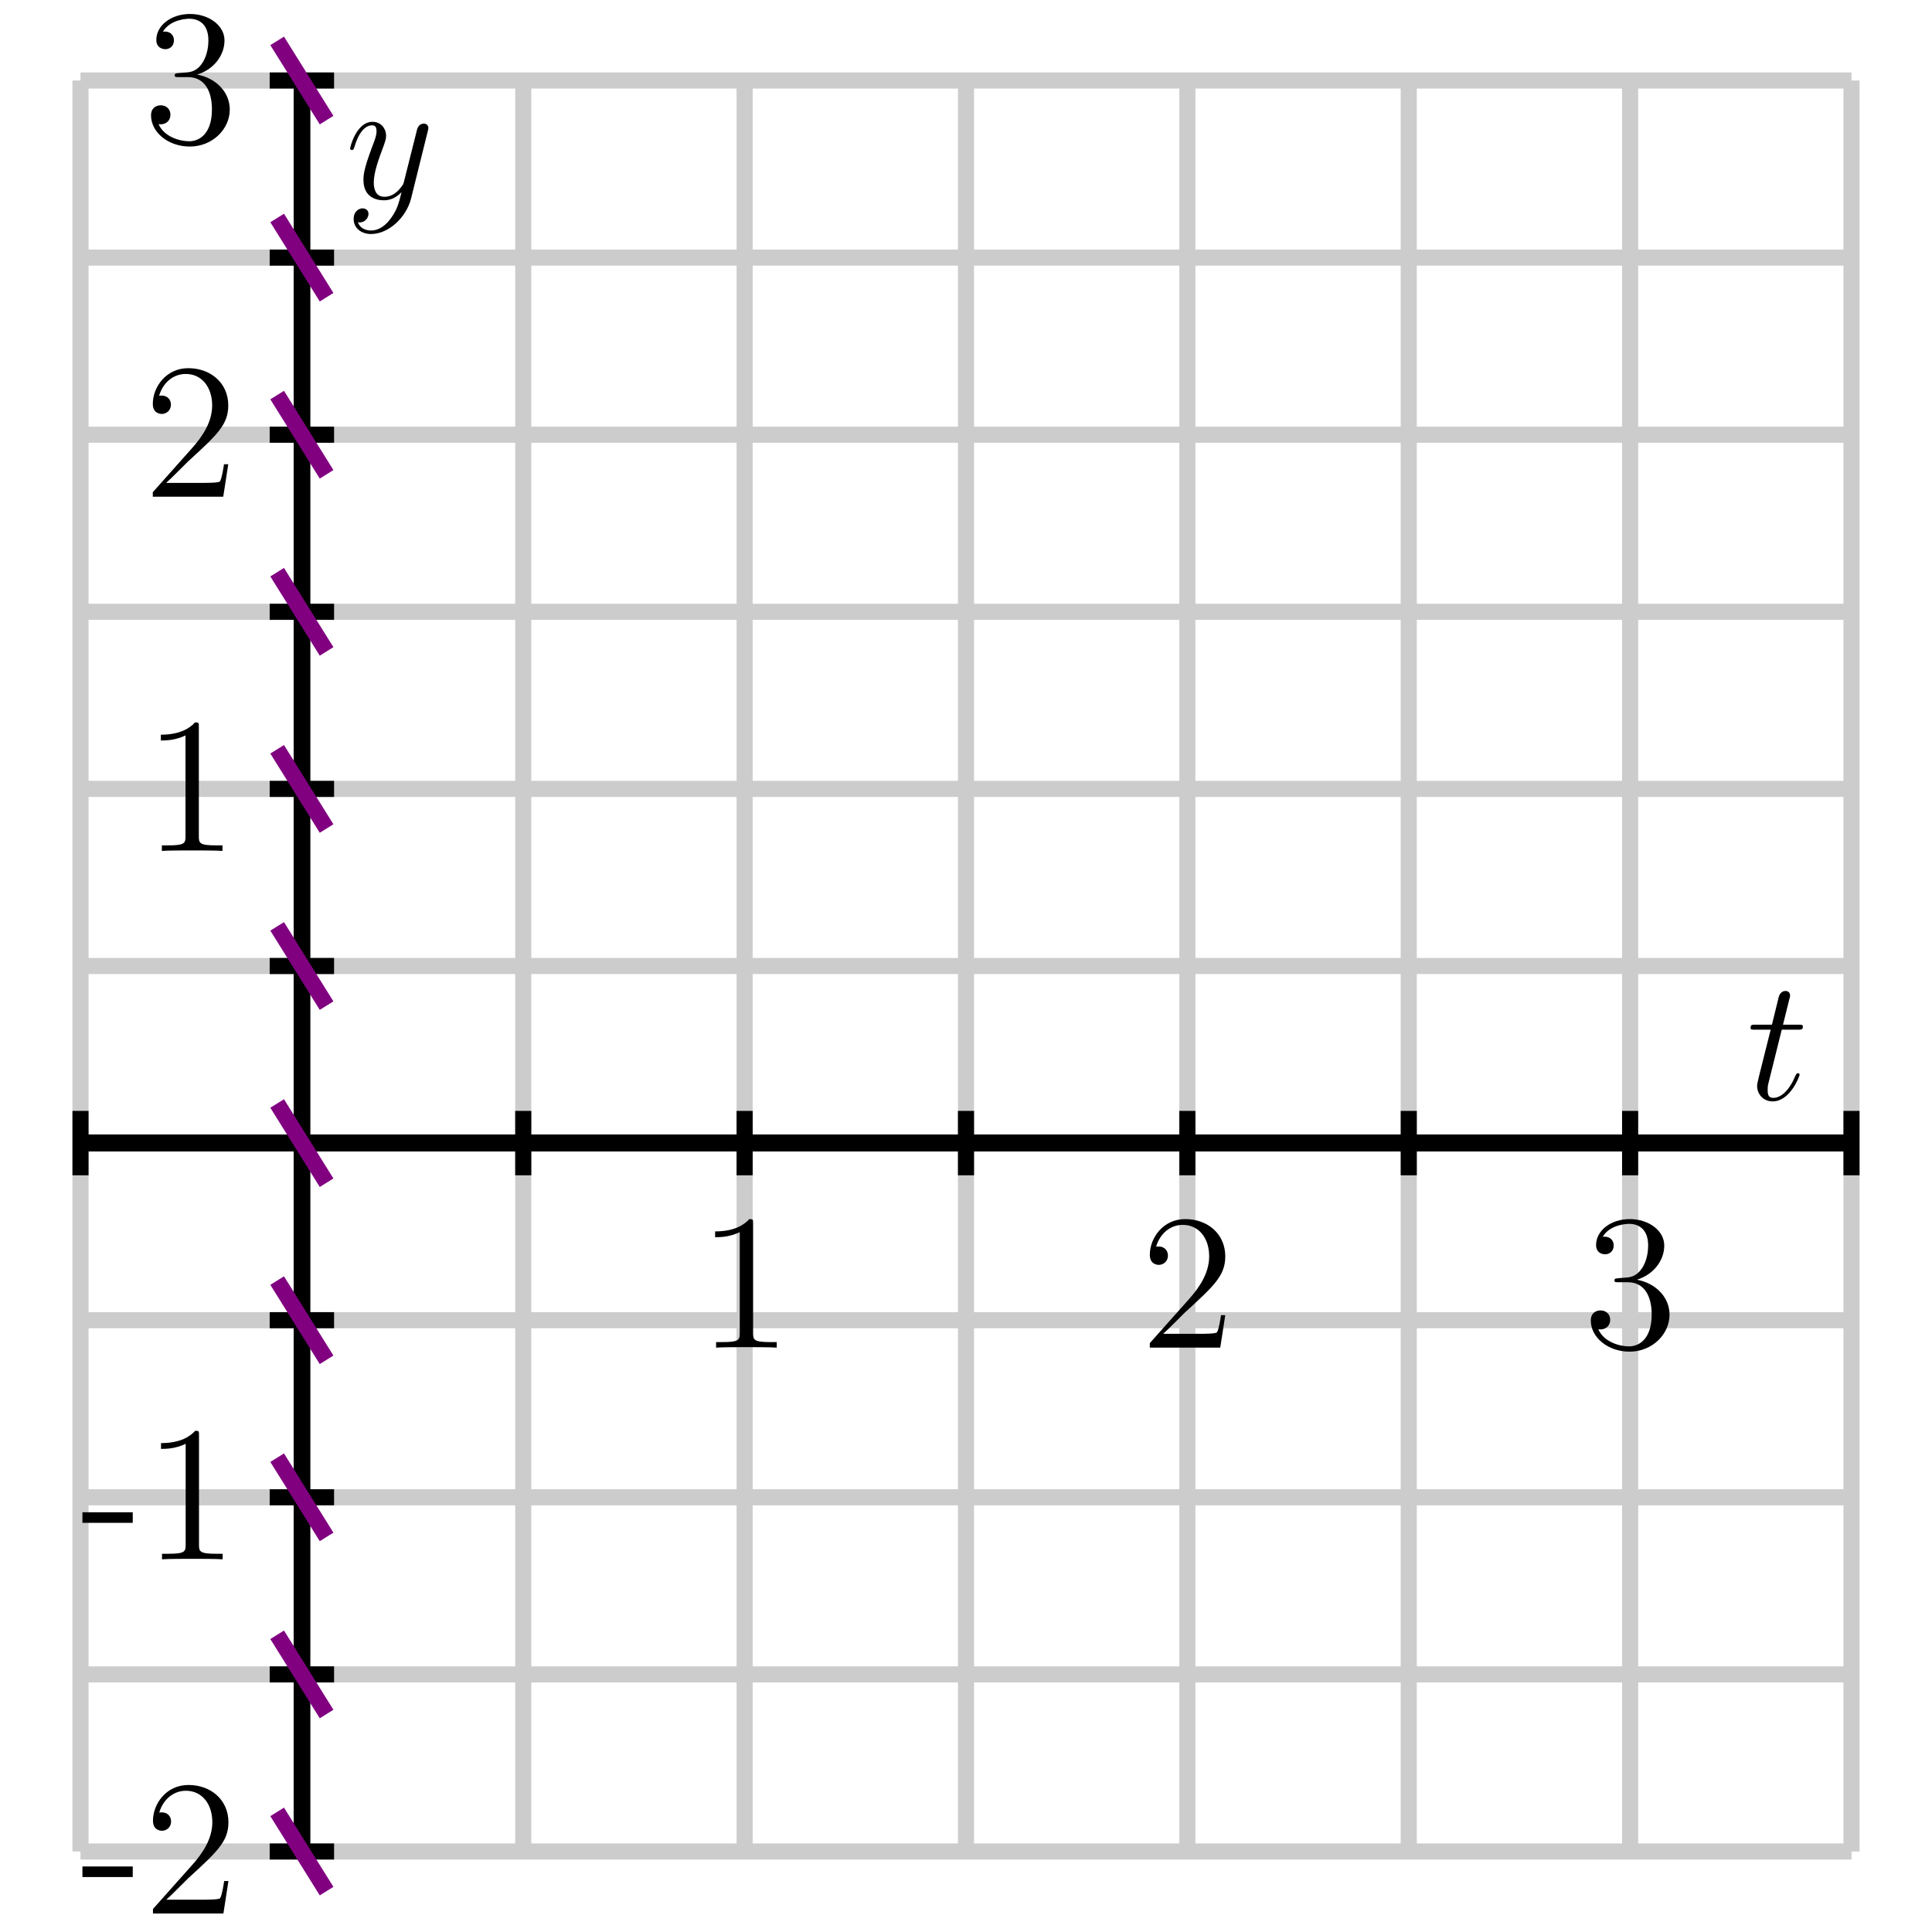
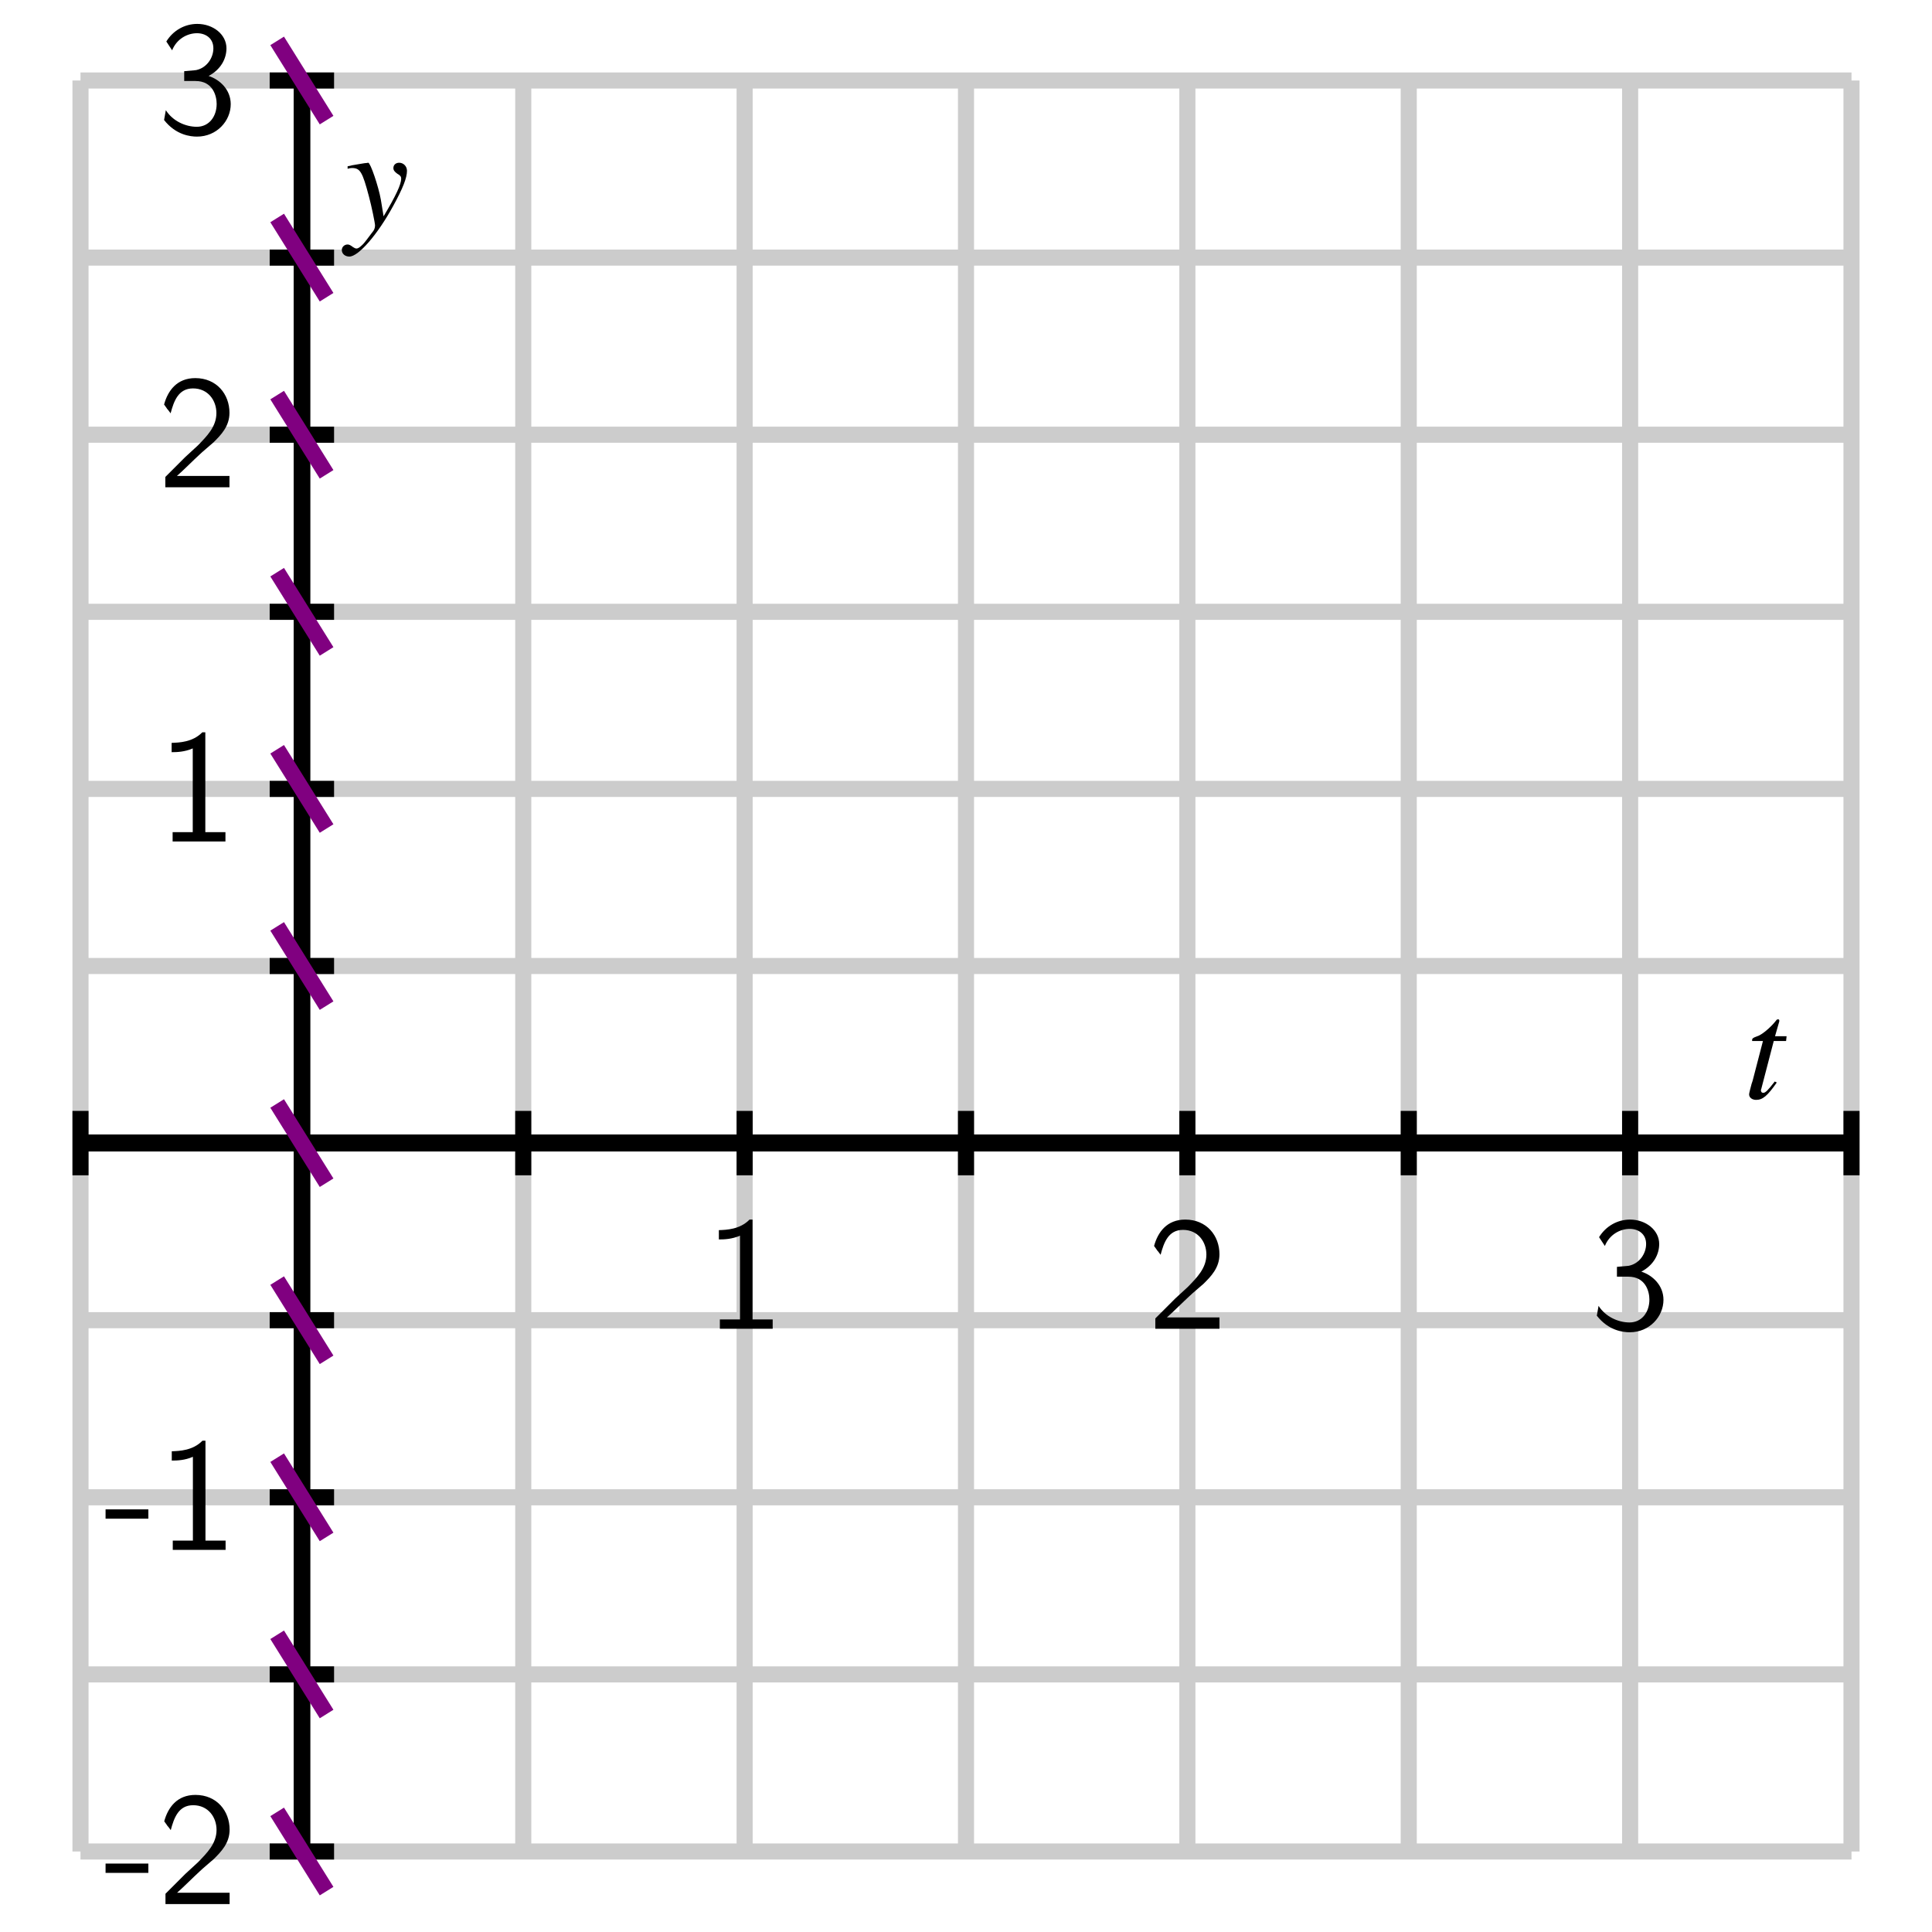
<svg xmlns="http://www.w3.org/2000/svg" xmlns:xlink="http://www.w3.org/1999/xlink" width="120pt" height="120pt" viewBox="0 0 120 120" version="1.1">
  <defs>
    <g>
      <symbol overflow="visible" id="glyph0-0">
        <path style="stroke:none;" d="" />
      </symbol>
      <symbol overflow="visible" id="glyph0-1">
-         <path style="stroke:none;" d="M 3.453 -7.688 C 3.453 -7.969 3.453 -7.984 3.219 -7.984 C 2.922 -7.656 2.328 -7.219 1.094 -7.219 L 1.094 -6.859 C 1.375 -6.859 1.969 -6.859 2.625 -7.172 L 2.625 -0.922 C 2.625 -0.484 2.594 -0.344 1.531 -0.344 L 1.156 -0.344 L 1.156 0 C 1.484 -0.031 2.656 -0.031 3.047 -0.031 C 3.438 -0.031 4.594 -0.031 4.922 0 L 4.922 -0.344 L 4.547 -0.344 C 3.484 -0.344 3.453 -0.484 3.453 -0.922 Z M 3.453 -7.688 " />
+         <path style="stroke:none;" d="M 2.984 -6.781 L 2.797 -6.781 C 2.203 -6.172 1.375 -6.141 0.891 -6.125 L 0.891 -5.547 C 1.219 -5.547 1.703 -5.562 2.203 -5.781 L 2.203 -0.578 L 0.953 -0.578 L 0.953 0 L 4.234 0 L 4.234 -0.578 L 2.984 -0.578 Z M 2.984 -6.781 " />
      </symbol>
      <symbol overflow="visible" id="glyph0-2">
-         <path style="stroke:none;" d="M 5.281 -2.016 L 5.016 -2.016 C 4.984 -1.812 4.891 -1.156 4.766 -0.953 C 4.688 -0.859 4 -0.859 3.641 -0.859 L 1.422 -0.859 C 1.734 -1.125 2.469 -1.891 2.781 -2.188 C 4.609 -3.859 5.281 -4.484 5.281 -5.672 C 5.281 -7.062 4.188 -7.984 2.797 -7.984 C 1.406 -7.984 0.594 -6.797 0.594 -5.766 C 0.594 -5.141 1.109 -5.141 1.156 -5.141 C 1.406 -5.141 1.719 -5.328 1.719 -5.719 C 1.719 -6.047 1.484 -6.281 1.156 -6.281 C 1.047 -6.281 1.016 -6.281 0.984 -6.266 C 1.219 -7.078 1.859 -7.625 2.641 -7.625 C 3.656 -7.625 4.281 -6.781 4.281 -5.672 C 4.281 -4.656 3.703 -3.766 3.016 -3 L 0.594 -0.281 L 0.594 0 L 4.969 0 Z M 5.281 -2.016 " />
+         <path style="stroke:none;" d="M 1.734 -1.875 L 0.5 -0.641 L 0.5 0 L 4.484 0 L 4.484 -0.703 L 2.672 -0.703 C 2.547 -0.703 2.438 -0.703 2.312 -0.703 L 1.219 -0.703 C 1.547 -0.984 2.297 -1.734 2.609 -2.016 C 2.797 -2.203 3.312 -2.625 3.5 -2.797 C 3.953 -3.25 4.484 -3.781 4.484 -4.625 C 4.484 -5.781 3.688 -6.781 2.359 -6.781 C 1.219 -6.781 0.656 -6 0.422 -5.141 C 0.547 -4.969 0.594 -4.906 0.609 -4.875 C 0.625 -4.859 0.734 -4.734 0.828 -4.594 C 1.031 -5.359 1.312 -6.141 2.219 -6.141 C 3.156 -6.141 3.672 -5.391 3.672 -4.609 C 3.672 -3.766 3.094 -3.188 2.516 -2.594 Z M 1.734 -1.875 " />
      </symbol>
      <symbol overflow="visible" id="glyph0-3">
-         <path style="stroke:none;" d="M 2.203 -4.312 C 2 -4.297 1.953 -4.281 1.953 -4.172 C 1.953 -4.062 2.016 -4.062 2.234 -4.062 L 2.781 -4.062 C 3.797 -4.062 4.266 -3.219 4.266 -2.062 C 4.266 -0.484 3.438 -0.078 2.859 -0.078 C 2.281 -0.078 1.297 -0.344 0.953 -1.141 C 1.328 -1.078 1.688 -1.297 1.688 -1.734 C 1.688 -2.078 1.422 -2.312 1.094 -2.312 C 0.797 -2.312 0.484 -2.141 0.484 -1.688 C 0.484 -0.625 1.562 0.25 2.891 0.25 C 4.312 0.25 5.375 -0.844 5.375 -2.047 C 5.375 -3.156 4.484 -4.016 3.344 -4.219 C 4.375 -4.531 5.047 -5.406 5.047 -6.344 C 5.047 -7.281 4.062 -7.984 2.906 -7.984 C 1.703 -7.984 0.812 -7.25 0.812 -6.375 C 0.812 -5.891 1.188 -5.797 1.375 -5.797 C 1.625 -5.797 1.906 -5.969 1.906 -6.344 C 1.906 -6.719 1.625 -6.891 1.359 -6.891 C 1.281 -6.891 1.266 -6.891 1.219 -6.875 C 1.688 -7.688 2.812 -7.688 2.875 -7.688 C 3.266 -7.688 4.047 -7.516 4.047 -6.344 C 4.047 -6.109 4.016 -5.438 3.656 -4.922 C 3.297 -4.391 2.891 -4.359 2.562 -4.344 Z M 2.203 -4.312 " />
+         <path style="stroke:none;" d="M 0.922 -5.141 C 1.203 -5.844 1.859 -6.203 2.469 -6.203 C 2.984 -6.203 3.484 -5.906 3.484 -5.266 C 3.484 -4.656 3.062 -4.062 2.453 -3.922 C 2.406 -3.906 2.375 -3.906 1.672 -3.844 L 1.672 -3.234 L 2.375 -3.234 C 3.453 -3.234 3.688 -2.312 3.688 -1.812 C 3.688 -1.031 3.219 -0.391 2.453 -0.391 C 1.766 -0.391 0.969 -0.734 0.531 -1.422 L 0.422 -0.812 C 1.156 0.125 2.062 0.219 2.469 0.219 C 3.688 0.219 4.562 -0.75 4.562 -1.797 C 4.562 -2.703 3.875 -3.328 3.188 -3.547 C 3.953 -3.953 4.297 -4.625 4.297 -5.266 C 4.297 -6.125 3.469 -6.781 2.484 -6.781 C 1.703 -6.781 0.984 -6.375 0.562 -5.688 Z M 0.922 -5.141 " />
      </symbol>
      <symbol overflow="visible" id="glyph0-4">
-         <path style="stroke:none;" d="M 3.25 -2.266 L 3.25 -2.922 L 0.125 -2.922 L 0.125 -2.266 Z M 3.25 -2.266 " />
+         <path style="stroke:none;" d="M 2.766 -1.938 L 2.766 -2.516 L 0.109 -2.516 L 0.109 -1.938 Z M 2.766 -1.938 " />
      </symbol>
      <symbol overflow="visible" id="glyph1-0">
        <path style="stroke:none;" d="" />
      </symbol>
      <symbol overflow="visible" id="glyph1-1">
-         <path style="stroke:none;" d="M 2.172 -4.344 L 3.156 -4.344 C 3.375 -4.344 3.484 -4.344 3.484 -4.531 C 3.484 -4.656 3.406 -4.656 3.203 -4.656 L 2.25 -4.656 L 2.641 -6.234 C 2.688 -6.375 2.688 -6.406 2.688 -6.484 C 2.688 -6.656 2.547 -6.75 2.406 -6.75 C 2.328 -6.75 2.078 -6.719 1.984 -6.375 L 1.562 -4.656 L 0.547 -4.656 C 0.328 -4.656 0.234 -4.656 0.234 -4.453 C 0.234 -4.344 0.312 -4.344 0.516 -4.344 L 1.484 -4.344 L 0.766 -1.484 C 0.688 -1.109 0.641 -1 0.641 -0.859 C 0.641 -0.359 1 0.109 1.609 0.109 C 2.703 0.109 3.281 -1.469 3.281 -1.547 C 3.281 -1.609 3.234 -1.641 3.172 -1.641 C 3.156 -1.641 3.109 -1.641 3.094 -1.594 C 3.078 -1.594 3.062 -1.578 2.984 -1.406 C 2.766 -0.859 2.266 -0.109 1.641 -0.109 C 1.312 -0.109 1.297 -0.375 1.297 -0.609 C 1.297 -0.625 1.297 -0.828 1.328 -0.953 Z M 2.172 -4.344 " />
+         <path style="stroke:none;" d="M 2.656 -3.859 L 1.938 -3.859 L 2.203 -4.781 C 2.203 -4.797 2.203 -4.812 2.203 -4.828 C 2.203 -4.891 2.172 -4.906 2.141 -4.906 C 2.078 -4.906 2.047 -4.906 2 -4.828 C 1.641 -4.375 1.094 -3.922 0.797 -3.844 C 0.578 -3.766 0.516 -3.719 0.516 -3.625 C 0.516 -3.609 0.516 -3.594 0.516 -3.562 L 1.188 -3.562 L 0.547 -1.094 C 0.516 -1.016 0.516 -0.984 0.484 -0.906 C 0.406 -0.625 0.328 -0.312 0.328 -0.25 C 0.328 -0.047 0.516 0.094 0.766 0.094 C 1.172 0.094 1.469 -0.156 2.047 -0.984 L 1.922 -1.047 C 1.484 -0.484 1.344 -0.344 1.203 -0.344 C 1.109 -0.344 1.062 -0.406 1.062 -0.516 C 1.062 -0.531 1.062 -0.547 1.078 -0.562 L 1.859 -3.562 L 2.625 -3.562 Z M 2.656 -3.859 " />
      </symbol>
      <symbol overflow="visible" id="glyph1-2">
-         <path style="stroke:none;" d="M 2.844 1.203 C 2.547 1.625 2.125 1.984 1.594 1.984 C 1.469 1.984 0.953 1.969 0.781 1.469 C 0.828 1.484 0.875 1.484 0.891 1.484 C 1.219 1.484 1.438 1.203 1.438 0.953 C 1.438 0.703 1.234 0.609 1.062 0.609 C 0.891 0.609 0.516 0.75 0.516 1.281 C 0.516 1.828 0.984 2.203 1.594 2.203 C 2.672 2.203 3.766 1.203 4.078 0.016 L 5.125 -4.203 C 5.141 -4.25 5.156 -4.312 5.156 -4.391 C 5.156 -4.547 5.031 -4.656 4.875 -4.656 C 4.766 -4.656 4.547 -4.609 4.453 -4.281 L 3.656 -1.109 C 3.609 -0.922 3.609 -0.891 3.516 -0.781 C 3.297 -0.469 2.953 -0.109 2.422 -0.109 C 1.828 -0.109 1.766 -0.703 1.766 -1 C 1.766 -1.609 2.062 -2.438 2.359 -3.219 C 2.469 -3.531 2.531 -3.688 2.531 -3.891 C 2.531 -4.344 2.219 -4.766 1.688 -4.766 C 0.688 -4.766 0.297 -3.203 0.297 -3.109 C 0.297 -3.062 0.328 -3.016 0.406 -3.016 C 0.5 -3.016 0.516 -3.062 0.562 -3.203 C 0.828 -4.109 1.234 -4.547 1.656 -4.547 C 1.75 -4.547 1.938 -4.547 1.938 -4.188 C 1.938 -3.906 1.812 -3.594 1.656 -3.188 C 1.125 -1.766 1.125 -1.422 1.125 -1.156 C 1.125 -0.125 1.859 0.109 2.391 0.109 C 2.703 0.109 3.094 0.016 3.484 -0.391 L 3.484 -0.375 C 3.328 0.266 3.219 0.688 2.844 1.203 Z M 2.844 1.203 " />
+         <path style="stroke:none;" d="M 0.141 -3.594 C 0.25 -3.625 0.312 -3.641 0.406 -3.641 C 0.922 -3.641 1.062 -3.406 1.469 -1.859 C 1.625 -1.281 1.844 -0.219 1.844 -0.078 C 1.844 0.078 1.797 0.219 1.656 0.375 C 1.375 0.75 1.203 0.984 1.094 1.094 C 0.906 1.281 0.797 1.359 0.688 1.359 C 0.625 1.359 0.562 1.328 0.469 1.266 C 0.328 1.156 0.234 1.109 0.141 1.109 C -0.062 1.109 -0.219 1.266 -0.219 1.453 C -0.219 1.688 -0.016 1.859 0.25 1.859 C 0.812 1.859 2 0.5 2.969 -1.281 C 3.578 -2.391 3.828 -3.031 3.828 -3.469 C 3.828 -3.75 3.609 -3.969 3.344 -3.969 C 3.125 -3.969 2.984 -3.828 2.984 -3.641 C 2.984 -3.5 3.062 -3.406 3.234 -3.281 C 3.406 -3.188 3.469 -3.109 3.469 -2.984 C 3.469 -2.625 3.141 -1.922 2.375 -0.641 L 2.203 -1.688 C 2.062 -2.484 1.562 -3.969 1.422 -3.969 L 1.391 -3.969 C 1.375 -3.953 1.344 -3.953 1.312 -3.953 C 1.219 -3.953 0.906 -3.891 0.422 -3.812 C 0.375 -3.797 0.266 -3.766 0.141 -3.75 Z M 0.141 -3.594 " />
      </symbol>
    </g>
  </defs>
  <g id="surface1">
    <path style="fill:none;stroke-width:10;stroke-linecap:butt;stroke-linejoin:miter;stroke:rgb(80.077%,80.077%,80.077%);stroke-opacity:1;stroke-miterlimit:10;" d="M 50 50 L 50 1150 M 187.5 50 L 187.5 1150 M 325 50 L 325 1150 M 462.5 50 L 462.5 1150 M 600 50 L 600 1150 M 737.5 50 L 737.5 1150 M 875 50 L 875 1150 M 1012.5 50 L 1012.5 1150 M 1150 50 L 1150 1150 M 50 50 L 1150 50 M 50 160 L 1150 160 M 50 270 L 1150 270 M 50 380 L 1150 380 M 50 490 L 1150 490 M 50 600 L 1150 600 M 50 710 L 1150 710 M 50 820 L 1150 820 M 50 930 L 1150 930 M 50 1040 L 1150 1040 M 50 1150 L 1150 1150 " transform="matrix(0.1,0,0,-0.1,0,120)" />
    <path style="fill:none;stroke-width:10;stroke-linecap:butt;stroke-linejoin:miter;stroke:rgb(0%,0%,0%);stroke-opacity:1;stroke-miterlimit:10;" d="M 50 490 L 1150 490 M 187.5 50 L 187.5 1150 " transform="matrix(0.1,0,0,-0.1,0,120)" />
    <path style="fill:none;stroke-width:10;stroke-linecap:butt;stroke-linejoin:miter;stroke:rgb(0%,0%,0%);stroke-opacity:1;stroke-miterlimit:10;" d="M 50 490 L 1150 490 M 187.5 50 L 187.5 1150 M 50 470 L 50 510 " transform="matrix(0.1,0,0,-0.1,0,120)" />
    <path style="fill:none;stroke-width:10;stroke-linecap:butt;stroke-linejoin:miter;stroke:rgb(0%,0%,0%);stroke-opacity:1;stroke-miterlimit:10;" d="M 50 490 L 1150 490 M 187.5 50 L 187.5 1150 M 187.5 470 L 187.5 510 " transform="matrix(0.1,0,0,-0.1,0,120)" />
    <path style="fill:none;stroke-width:10;stroke-linecap:butt;stroke-linejoin:miter;stroke:rgb(0%,0%,0%);stroke-opacity:1;stroke-miterlimit:10;" d="M 50 490 L 1150 490 M 187.5 50 L 187.5 1150 M 325 470 L 325 510 " transform="matrix(0.1,0,0,-0.1,0,120)" />
    <path style="fill:none;stroke-width:10;stroke-linecap:butt;stroke-linejoin:miter;stroke:rgb(0%,0%,0%);stroke-opacity:1;stroke-miterlimit:10;" d="M 50 490 L 1150 490 M 187.5 50 L 187.5 1150 M 462.5 470 L 462.5 510 " transform="matrix(0.1,0,0,-0.1,0,120)" />
    <path style="fill:none;stroke-width:10;stroke-linecap:butt;stroke-linejoin:miter;stroke:rgb(0%,0%,0%);stroke-opacity:1;stroke-miterlimit:10;" d="M 50 490 L 1150 490 M 187.5 50 L 187.5 1150 M 600 470 L 600 510 " transform="matrix(0.1,0,0,-0.1,0,120)" />
    <path style="fill:none;stroke-width:10;stroke-linecap:butt;stroke-linejoin:miter;stroke:rgb(0%,0%,0%);stroke-opacity:1;stroke-miterlimit:10;" d="M 50 490 L 1150 490 M 187.5 50 L 187.5 1150 M 737.5 470 L 737.5 510 " transform="matrix(0.1,0,0,-0.1,0,120)" />
    <path style="fill:none;stroke-width:10;stroke-linecap:butt;stroke-linejoin:miter;stroke:rgb(0%,0%,0%);stroke-opacity:1;stroke-miterlimit:10;" d="M 50 490 L 1150 490 M 187.5 50 L 187.5 1150 M 875 470 L 875 510 " transform="matrix(0.1,0,0,-0.1,0,120)" />
    <path style="fill:none;stroke-width:10;stroke-linecap:butt;stroke-linejoin:miter;stroke:rgb(0%,0%,0%);stroke-opacity:1;stroke-miterlimit:10;" d="M 50 490 L 1150 490 M 187.5 50 L 187.5 1150 M 1012.5 470 L 1012.5 510 " transform="matrix(0.1,0,0,-0.1,0,120)" />
    <path style="fill:none;stroke-width:10;stroke-linecap:butt;stroke-linejoin:miter;stroke:rgb(0%,0%,0%);stroke-opacity:1;stroke-miterlimit:10;" d="M 50 490 L 1150 490 M 187.5 50 L 187.5 1150 M 1150 470 L 1150 510 " transform="matrix(0.1,0,0,-0.1,0,120)" />
    <path style="fill:none;stroke-width:10;stroke-linecap:butt;stroke-linejoin:miter;stroke:rgb(0%,0%,0%);stroke-opacity:1;stroke-miterlimit:10;" d="M 50 490 L 1150 490 M 187.5 50 L 187.5 1150 M 167.5 50 L 207.5 50 " transform="matrix(0.1,0,0,-0.1,0,120)" />
    <path style="fill:none;stroke-width:10;stroke-linecap:butt;stroke-linejoin:miter;stroke:rgb(0%,0%,0%);stroke-opacity:1;stroke-miterlimit:10;" d="M 50 490 L 1150 490 M 187.5 50 L 187.5 1150 M 167.5 160 L 207.5 160 " transform="matrix(0.1,0,0,-0.1,0,120)" />
    <path style="fill:none;stroke-width:10;stroke-linecap:butt;stroke-linejoin:miter;stroke:rgb(0%,0%,0%);stroke-opacity:1;stroke-miterlimit:10;" d="M 50 490 L 1150 490 M 187.5 50 L 187.5 1150 M 167.5 270 L 207.5 270 " transform="matrix(0.1,0,0,-0.1,0,120)" />
    <path style="fill:none;stroke-width:10;stroke-linecap:butt;stroke-linejoin:miter;stroke:rgb(0%,0%,0%);stroke-opacity:1;stroke-miterlimit:10;" d="M 50 490 L 1150 490 M 187.5 50 L 187.5 1150 M 167.5 380 L 207.5 380 " transform="matrix(0.1,0,0,-0.1,0,120)" />
    <path style="fill:none;stroke-width:10;stroke-linecap:butt;stroke-linejoin:miter;stroke:rgb(0%,0%,0%);stroke-opacity:1;stroke-miterlimit:10;" d="M 50 490 L 1150 490 M 187.5 50 L 187.5 1150 M 167.5 490 L 207.5 490 " transform="matrix(0.1,0,0,-0.1,0,120)" />
    <path style="fill:none;stroke-width:10;stroke-linecap:butt;stroke-linejoin:miter;stroke:rgb(0%,0%,0%);stroke-opacity:1;stroke-miterlimit:10;" d="M 50 490 L 1150 490 M 187.5 50 L 187.5 1150 M 167.5 600 L 207.5 600 " transform="matrix(0.1,0,0,-0.1,0,120)" />
    <path style="fill:none;stroke-width:10;stroke-linecap:butt;stroke-linejoin:miter;stroke:rgb(0%,0%,0%);stroke-opacity:1;stroke-miterlimit:10;" d="M 50 490 L 1150 490 M 187.5 50 L 187.5 1150 M 167.5 710 L 207.5 710 " transform="matrix(0.1,0,0,-0.1,0,120)" />
    <path style="fill:none;stroke-width:10;stroke-linecap:butt;stroke-linejoin:miter;stroke:rgb(0%,0%,0%);stroke-opacity:1;stroke-miterlimit:10;" d="M 50 490 L 1150 490 M 187.5 50 L 187.5 1150 M 167.5 820 L 207.5 820 " transform="matrix(0.1,0,0,-0.1,0,120)" />
    <path style="fill:none;stroke-width:10;stroke-linecap:butt;stroke-linejoin:miter;stroke:rgb(0%,0%,0%);stroke-opacity:1;stroke-miterlimit:10;" d="M 50 490 L 1150 490 M 187.5 50 L 187.5 1150 M 167.5 930 L 207.5 930 " transform="matrix(0.1,0,0,-0.1,0,120)" />
    <path style="fill:none;stroke-width:10;stroke-linecap:butt;stroke-linejoin:miter;stroke:rgb(0%,0%,0%);stroke-opacity:1;stroke-miterlimit:10;" d="M 50 490 L 1150 490 M 187.5 50 L 187.5 1150 M 167.5 1040 L 207.5 1040 " transform="matrix(0.1,0,0,-0.1,0,120)" />
    <path style="fill:none;stroke-width:10;stroke-linecap:butt;stroke-linejoin:miter;stroke:rgb(0%,0%,0%);stroke-opacity:1;stroke-miterlimit:10;" d="M 50 490 L 1150 490 M 187.5 50 L 187.5 1150 M 167.5 1150 L 207.5 1150 " transform="matrix(0.1,0,0,-0.1,0,120)" />
    <g style="fill:rgb(0%,0%,0%);fill-opacity:1;">
-       <use xlink:href="#glyph0-1" x="43.323" y="83.704" />
+       <use xlink:href="#glyph0-1" x="43.759" y="82.531" />
    </g>
    <g style="fill:rgb(0%,0%,0%);fill-opacity:1;">
-       <use xlink:href="#glyph0-2" x="70.823" y="83.704" />
+       <use xlink:href="#glyph0-2" x="71.259" y="82.531" />
    </g>
    <g style="fill:rgb(0%,0%,0%);fill-opacity:1;">
-       <use xlink:href="#glyph0-3" x="98.323" y="83.704" />
+       <use xlink:href="#glyph0-3" x="98.759" y="82.531" />
    </g>
    <g style="fill:rgb(0%,0%,0%);fill-opacity:1;">
-       <use xlink:href="#glyph0-4" x="4.995" y="118.852" />
-       <use xlink:href="#glyph0-2" x="8.907" y="118.852" />
+       <use xlink:href="#glyph0-4" x="6.448" y="118.266" />
+       <use xlink:href="#glyph0-2" x="9.778" y="118.266" />
    </g>
    <g style="fill:rgb(0%,0%,0%);fill-opacity:1;">
-       <use xlink:href="#glyph0-4" x="4.995" y="96.852" />
-       <use xlink:href="#glyph0-1" x="8.907" y="96.852" />
+       <use xlink:href="#glyph0-4" x="6.448" y="96.266" />
+       <use xlink:href="#glyph0-1" x="9.778" y="96.266" />
    </g>
    <g style="fill:rgb(0%,0%,0%);fill-opacity:1;">
-       <use xlink:href="#glyph0-1" x="8.897" y="52.852" />
+       <use xlink:href="#glyph0-1" x="9.769" y="52.266" />
    </g>
    <g style="fill:rgb(0%,0%,0%);fill-opacity:1;">
-       <use xlink:href="#glyph0-2" x="8.897" y="30.852" />
+       <use xlink:href="#glyph0-2" x="9.769" y="30.266" />
    </g>
    <g style="fill:rgb(0%,0%,0%);fill-opacity:1;">
-       <use xlink:href="#glyph0-3" x="8.897" y="8.852" />
+       <use xlink:href="#glyph0-3" x="9.769" y="8.266" />
    </g>
    <g style="fill:rgb(0%,0%,0%);fill-opacity:1;">
-       <use xlink:href="#glyph1-1" x="108.496" y="68.3" />
+       <use xlink:href="#glyph1-1" x="108.312" y="68.221" />
    </g>
    <g style="fill:rgb(0%,0%,0%);fill-opacity:1;">
-       <use xlink:href="#glyph1-2" x="21.45" y="12.332" />
+       <use xlink:href="#glyph1-2" x="21.45" y="14.077" />
    </g>
    <path style="fill:none;stroke-width:10;stroke-linecap:butt;stroke-linejoin:miter;stroke:rgb(50%,0%,50%);stroke-opacity:1;stroke-miterlimit:10;" d="M 172.148 74.609 L 202.852 25.391 " transform="matrix(0.1,0,0,-0.1,0,120)" />
    <path style="fill:none;stroke-width:10;stroke-linecap:butt;stroke-linejoin:miter;stroke:rgb(50%,0%,50%);stroke-opacity:1;stroke-miterlimit:10;" d="M 172.148 184.609 L 202.852 135.391 " transform="matrix(0.1,0,0,-0.1,0,120)" />
    <path style="fill:none;stroke-width:10;stroke-linecap:butt;stroke-linejoin:miter;stroke:rgb(50%,0%,50%);stroke-opacity:1;stroke-miterlimit:10;" d="M 172.148 294.609 L 202.852 245.391 " transform="matrix(0.1,0,0,-0.1,0,120)" />
    <path style="fill:none;stroke-width:10;stroke-linecap:butt;stroke-linejoin:miter;stroke:rgb(50%,0%,50%);stroke-opacity:1;stroke-miterlimit:10;" d="M 172.148 404.609 L 202.852 355.391 " transform="matrix(0.1,0,0,-0.1,0,120)" />
    <path style="fill:none;stroke-width:10;stroke-linecap:butt;stroke-linejoin:miter;stroke:rgb(50%,0%,50%);stroke-opacity:1;stroke-miterlimit:10;" d="M 172.148 514.609 L 202.852 465.391 " transform="matrix(0.1,0,0,-0.1,0,120)" />
    <path style="fill:none;stroke-width:10;stroke-linecap:butt;stroke-linejoin:miter;stroke:rgb(50%,0%,50%);stroke-opacity:1;stroke-miterlimit:10;" d="M 172.148 624.609 L 202.852 575.391 " transform="matrix(0.1,0,0,-0.1,0,120)" />
    <path style="fill:none;stroke-width:10;stroke-linecap:butt;stroke-linejoin:miter;stroke:rgb(50%,0%,50%);stroke-opacity:1;stroke-miterlimit:10;" d="M 172.148 734.609 L 202.852 685.391 " transform="matrix(0.1,0,0,-0.1,0,120)" />
    <path style="fill:none;stroke-width:10;stroke-linecap:butt;stroke-linejoin:miter;stroke:rgb(50%,0%,50%);stroke-opacity:1;stroke-miterlimit:10;" d="M 172.148 844.609 L 202.852 795.391 " transform="matrix(0.1,0,0,-0.1,0,120)" />
    <path style="fill:none;stroke-width:10;stroke-linecap:butt;stroke-linejoin:miter;stroke:rgb(50%,0%,50%);stroke-opacity:1;stroke-miterlimit:10;" d="M 172.148 954.609 L 202.852 905.391 " transform="matrix(0.1,0,0,-0.1,0,120)" />
    <path style="fill:none;stroke-width:10;stroke-linecap:butt;stroke-linejoin:miter;stroke:rgb(50%,0%,50%);stroke-opacity:1;stroke-miterlimit:10;" d="M 172.148 1064.609 L 202.852 1015.391 " transform="matrix(0.1,0,0,-0.1,0,120)" />
    <path style="fill:none;stroke-width:10;stroke-linecap:butt;stroke-linejoin:miter;stroke:rgb(50%,0%,50%);stroke-opacity:1;stroke-miterlimit:10;" d="M 172.148 1174.609 L 202.852 1125.391 " transform="matrix(0.1,0,0,-0.1,0,120)" />
  </g>
</svg>
